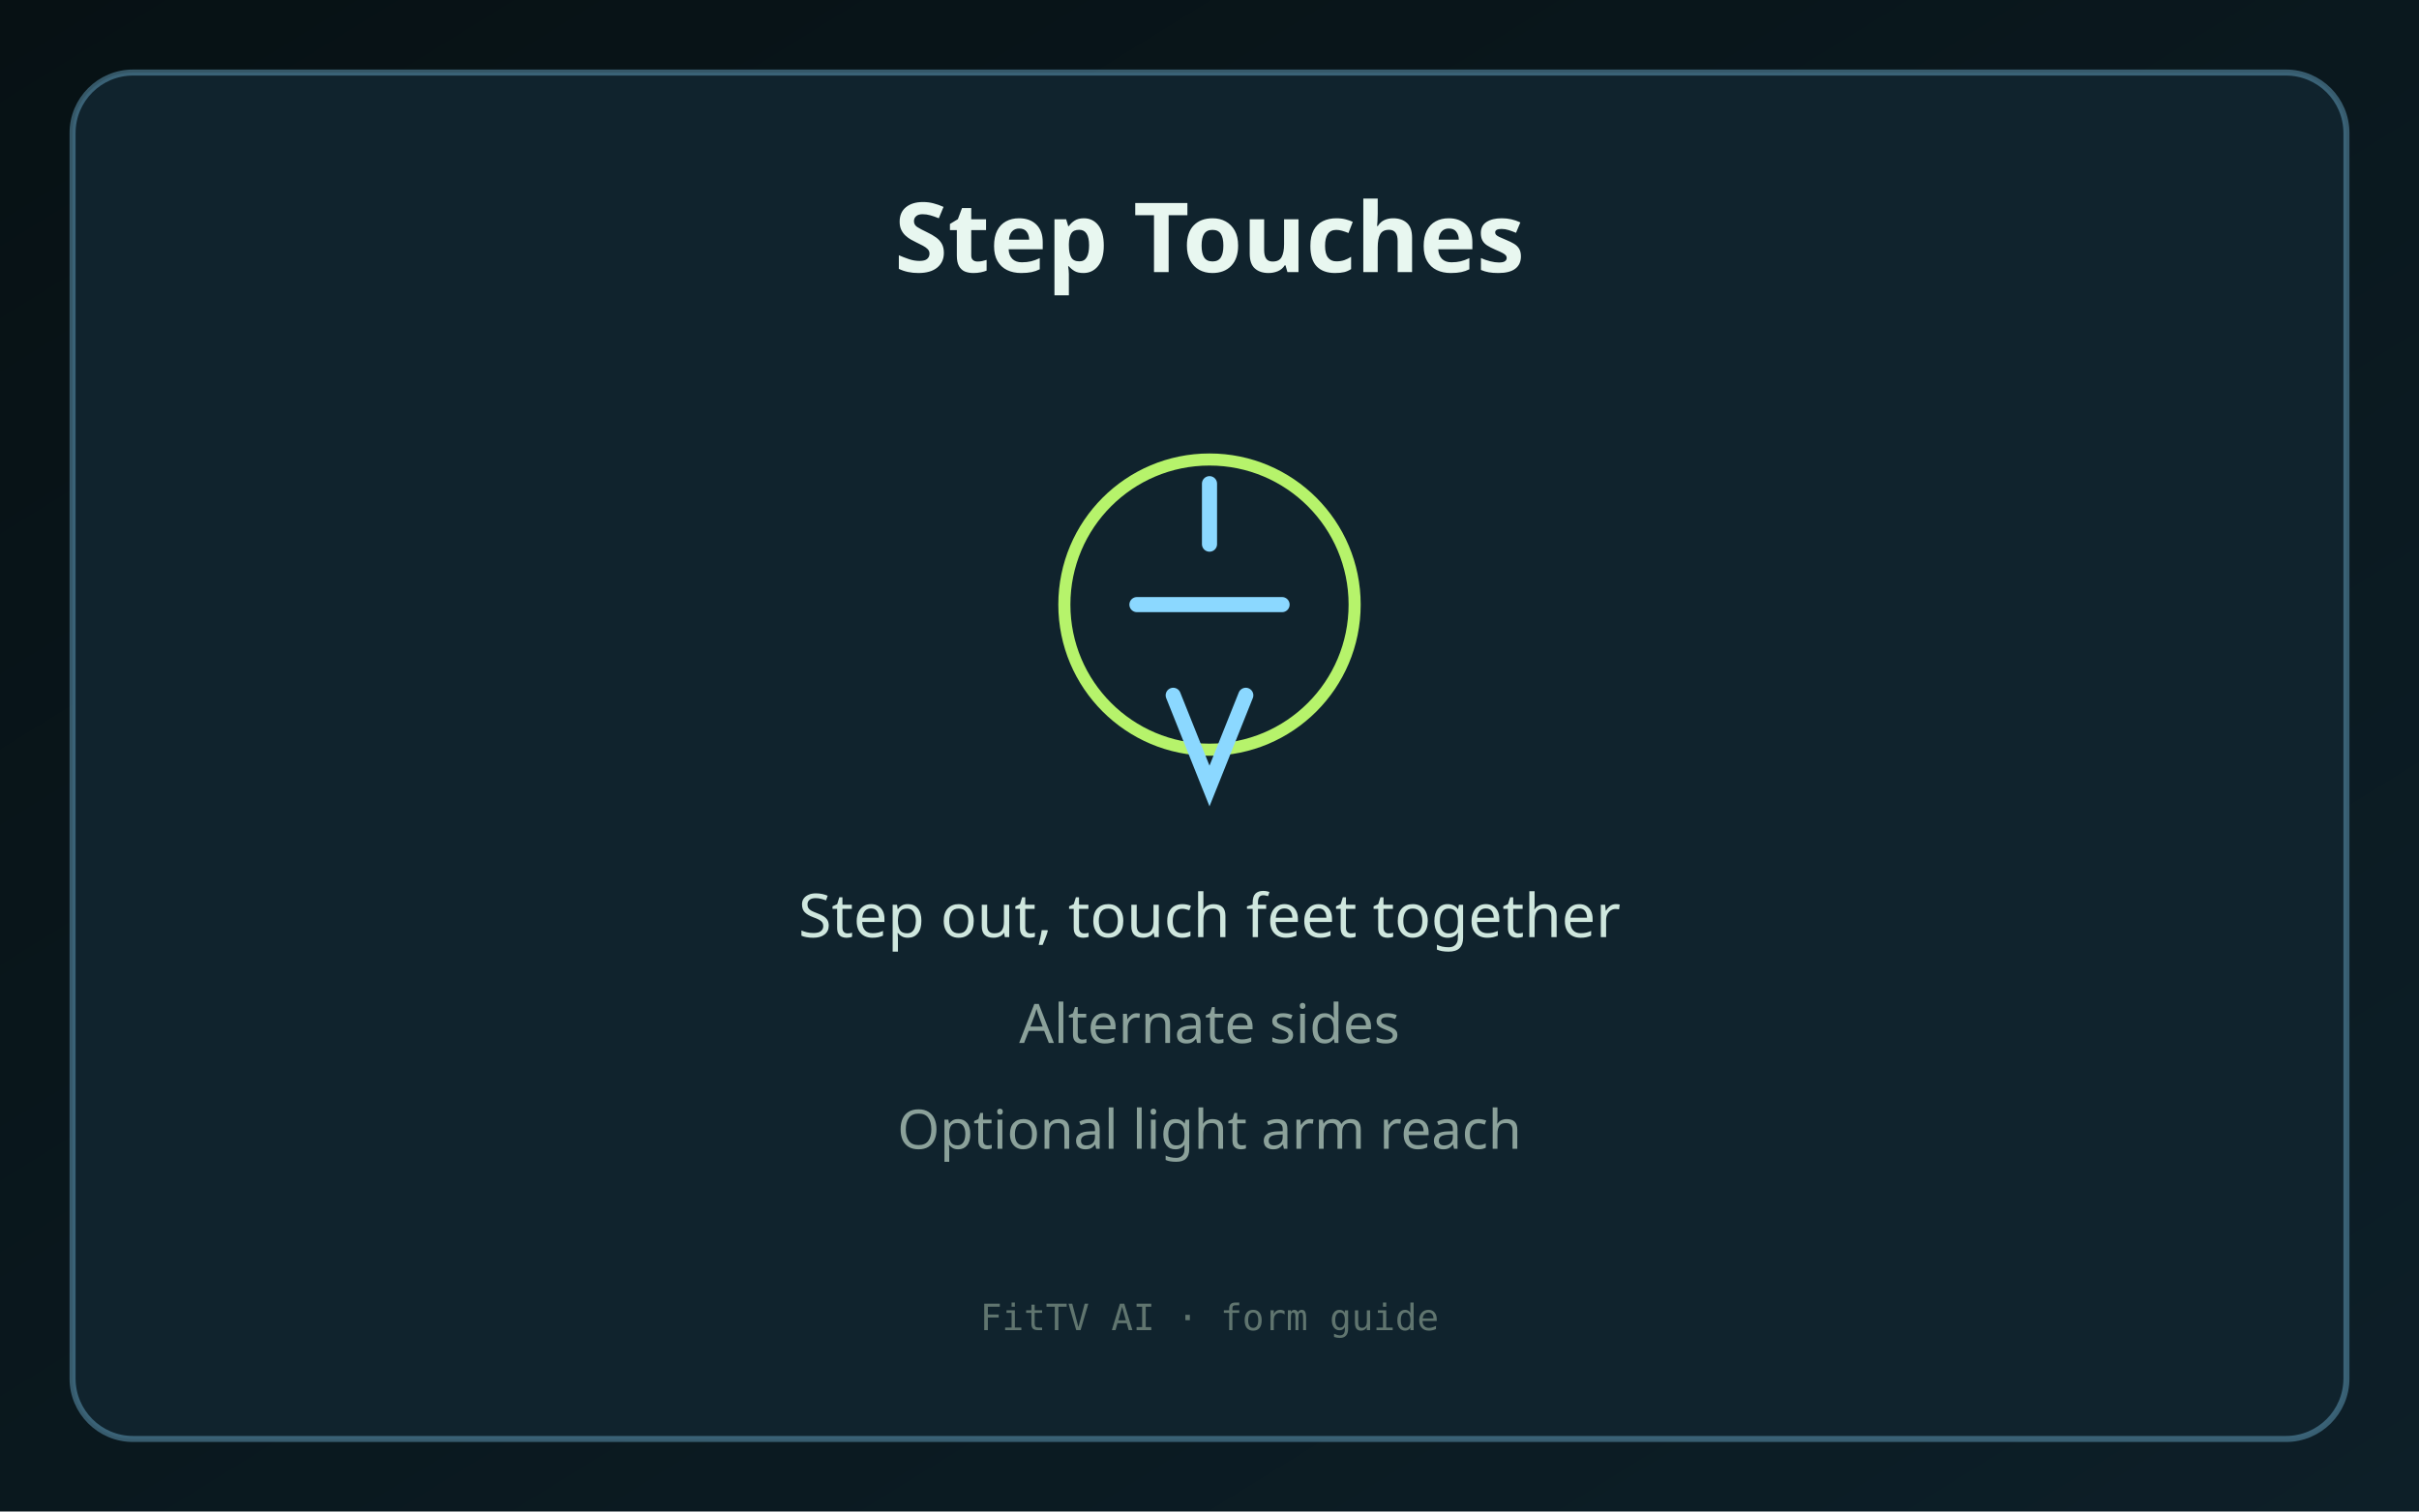
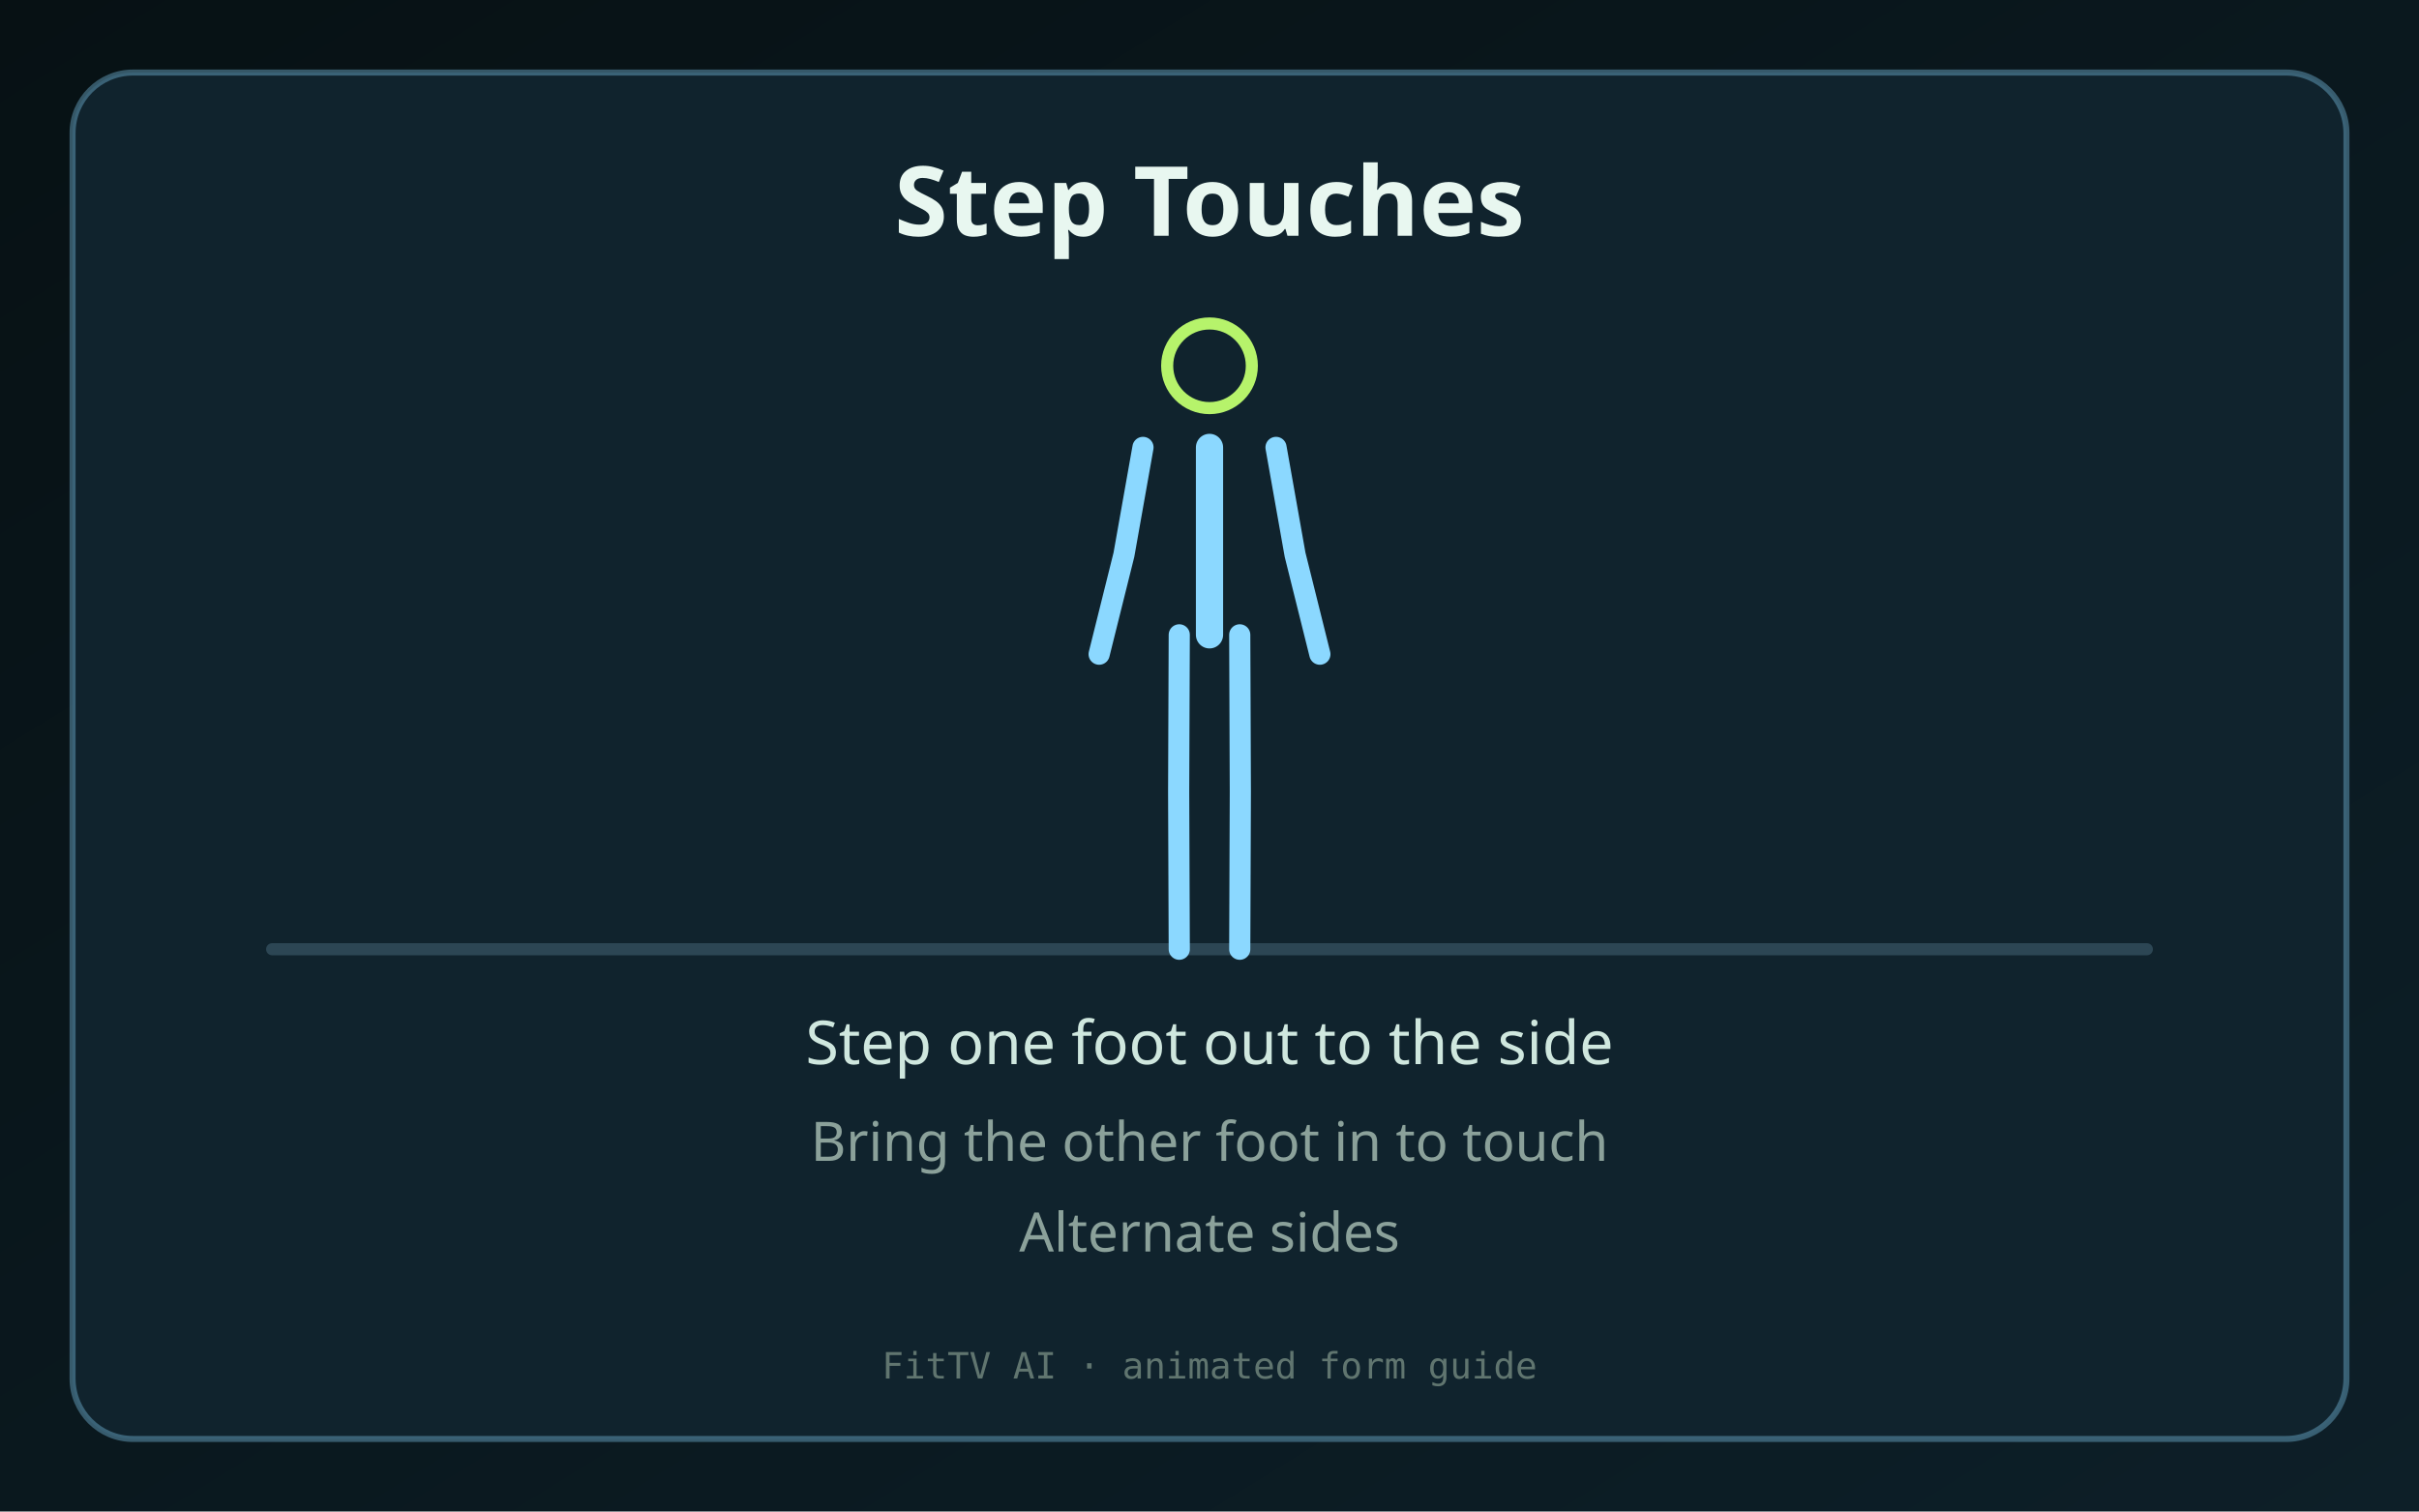
- <svg xmlns="http://www.w3.org/2000/svg" width="800" height="500" viewBox="0 0 800 500">
+ <svg xmlns="http://www.w3.org/2000/svg" width="800" height="500" viewBox="0 0 800 500" role="img" aria-label="Step Touches animated demonstration">
  <defs>
    <linearGradient id="bg" x1="0" y1="0" x2="1" y2="1">
      <stop offset="0%" stop-color="#071114" />
      <stop offset="100%" stop-color="#0d1f28" />
    </linearGradient>
  </defs>
  <rect width="800" height="500" fill="url(#bg)" />
  <rect x="24" y="24" width="752" height="452" rx="20" fill="#10232d" stroke="#8bd8ff" stroke-opacity="0.35" stroke-width="2" />
-   <text x="400" y="90" text-anchor="middle" fill="#e8f7f0" font-family="Segoe UI, system-ui, sans-serif" font-size="32" font-weight="700">Step Touches</text>
-   <circle cx="400" cy="200" r="48" fill="none" stroke="#b6f36b" stroke-width="4" />
-   <path d="M400 160 v20 M376 200 h48 M388 230 l12 30 12-30" fill="none" stroke="#8bd8ff" stroke-width="5" stroke-linecap="round" />
-   <text x="400" y="310" text-anchor="middle" fill="#cfe7de" font-family="Segoe UI, system-ui, sans-serif" font-size="20">Step out, touch feet together</text>
-   <text x="400" y="345" text-anchor="middle" fill="#8ba19a" font-family="Segoe UI, system-ui, sans-serif" font-size="18">Alternate sides</text>
-   <text x="400" y="380" text-anchor="middle" fill="#8ba19a" font-family="Segoe UI, system-ui, sans-serif" font-size="18">Optional light arm reach</text>
-   <text x="400" y="440" text-anchor="middle" fill="#60756f" font-family="ui-monospace, monospace" font-size="12">FitTV AI · form guide</text>
+   <text x="400" y="78" text-anchor="middle" fill="#e8f7f0" font-family="Segoe UI, system-ui, sans-serif" font-size="32" font-weight="700">Step Touches</text>
+   <line x1="90" y1="314" x2="710" y2="314" stroke="#2c4654" stroke-width="4" stroke-linecap="round" />
+   <path d="M390.0 210.0 L389.8 262.0 L390.0 314.0" fill="none" stroke="#8bd8ff" stroke-width="7" stroke-linecap="round" stroke-linejoin="round">
+     <animate attributeName="d" values="M390.0 210.0 L389.8 262.0 L390.0 314.0;M420.0 210.0 L410.0 261.0 L400.4 312.1;M435.0 210.0 L416.8 258.7 L436.0 307.0;M395.0 210.0 L374.1 257.6 L353.7 305.4;M352.0 210.0 L351.8 262.0 L352.0 314.0;M390.0 210.0 L389.8 262.0 L390.0 314.0;M390.0 210.0 L389.8 262.0 L390.0 314.0" dur="5.0s" repeatCount="indefinite" calcMode="spline" keyTimes="0.000;0.167;0.333;0.500;0.667;0.833;1.000" keySplines="0.45 0 0.55 1;0.45 0 0.55 1;0.45 0 0.55 1;0.45 0 0.55 1;0.45 0 0.55 1;0.45 0 0.55 1" />
+   </path>
+   <path d="M378.0 148.0 L371.7 183.5 L363.5 216.4" fill="none" stroke="#8bd8ff" stroke-width="7" stroke-linecap="round" stroke-linejoin="round">
+     <animate attributeName="d" values="M378.0 148.0 L371.7 183.5 L363.5 216.4;M408.0 148.0 L405.5 183.9 L400.8 217.6;M423.0 148.0 L416.7 183.5 L408.5 216.4;M383.0 148.0 L373.1 182.6 L360.3 214.1;M340.0 148.0 L333.7 183.5 L325.5 216.4;M378.0 148.0 L371.7 183.5 L363.5 216.4;M378.0 148.0 L371.7 183.5 L363.5 216.4" dur="5.0s" repeatCount="indefinite" calcMode="spline" keyTimes="0.000;0.167;0.333;0.500;0.667;0.833;1.000" keySplines="0.45 0 0.55 1;0.45 0 0.55 1;0.45 0 0.55 1;0.45 0 0.55 1;0.45 0 0.55 1;0.45 0 0.55 1" />
+   </path>
+   <path d="M400.0 148.0 L400.0 210.0" fill="none" stroke="#8bd8ff" stroke-width="9" stroke-linecap="round" stroke-linejoin="round">
+     <animate attributeName="d" values="M400.0 148.0 L400.0 210.0;M430.0 148.0 L430.0 210.0;M445.0 148.0 L445.0 210.0;M405.0 148.0 L405.0 210.0;M362.0 148.0 L362.0 210.0;M400.0 148.0 L400.0 210.0;M400.0 148.0 L400.0 210.0" dur="5.0s" repeatCount="indefinite" calcMode="spline" keyTimes="0.000;0.167;0.333;0.500;0.667;0.833;1.000" keySplines="0.45 0 0.55 1;0.45 0 0.55 1;0.45 0 0.55 1;0.45 0 0.55 1;0.45 0 0.55 1;0.45 0 0.55 1" />
+   </path>
+   <path d="M410.0 210.0 L410.2 262.0 L410.0 314.0" fill="none" stroke="#8bd8ff" stroke-width="7" stroke-linecap="round" stroke-linejoin="round">
+     <animate attributeName="d" values="M410.0 210.0 L410.2 262.0 L410.0 314.0;M440.0 210.0 L454.6 259.9 L468.8 309.9;M455.0 210.0 L455.7 262.0 L456.0 314.0;M415.0 210.0 L429.6 259.9 L443.8 309.9;M372.0 210.0 L390.8 258.5 L372.0 307.0;M410.0 210.0 L410.2 262.0 L410.0 314.0;M410.0 210.0 L410.2 262.0 L410.0 314.0" dur="5.0s" repeatCount="indefinite" calcMode="spline" keyTimes="0.000;0.167;0.333;0.500;0.667;0.833;1.000" keySplines="0.45 0 0.55 1;0.45 0 0.55 1;0.45 0 0.55 1;0.45 0 0.55 1;0.45 0 0.55 1;0.45 0 0.55 1" />
+   </path>
+   <path d="M422.0 148.0 L428.3 183.5 L436.5 216.4" fill="none" stroke="#8bd8ff" stroke-width="7" stroke-linecap="round" stroke-linejoin="round">
+     <animate attributeName="d" values="M422.0 148.0 L428.3 183.5 L436.5 216.4;M452.0 148.0 L461.9 182.6 L474.7 214.1;M467.0 148.0 L473.3 183.5 L481.5 216.4;M427.0 148.0 L429.5 183.9 L434.2 217.6;M384.0 148.0 L390.3 183.5 L398.5 216.4;M422.0 148.0 L428.3 183.5 L436.5 216.4;M422.0 148.0 L428.3 183.5 L436.5 216.4" dur="5.0s" repeatCount="indefinite" calcMode="spline" keyTimes="0.000;0.167;0.333;0.500;0.667;0.833;1.000" keySplines="0.45 0 0.55 1;0.45 0 0.55 1;0.45 0 0.55 1;0.45 0 0.55 1;0.45 0 0.55 1;0.45 0 0.55 1" />
+   </path>
+   <circle cx="400.0" cy="121.0" r="14" fill="#10232d" stroke="#b6f36b" stroke-width="4">
+     <animate attributeName="cx" values="400.0;430.0;445.0;405.0;362.0;400.0;400.0" dur="5.0s" repeatCount="indefinite" calcMode="spline" keyTimes="0.000;0.167;0.333;0.500;0.667;0.833;1.000" keySplines="0.45 0 0.55 1;0.45 0 0.55 1;0.45 0 0.55 1;0.45 0 0.55 1;0.45 0 0.55 1;0.45 0 0.55 1" />
+     <animate attributeName="cy" values="121.0;121.0;121.0;121.0;121.0;121.0;121.0" dur="5.0s" repeatCount="indefinite" calcMode="spline" keyTimes="0.000;0.167;0.333;0.500;0.667;0.833;1.000" keySplines="0.45 0 0.55 1;0.45 0 0.55 1;0.45 0 0.55 1;0.45 0 0.55 1;0.45 0 0.55 1;0.45 0 0.55 1" />
+   </circle>
+   <text x="400" y="352" text-anchor="middle" fill="#cfe7de" font-family="Segoe UI, system-ui, sans-serif" font-size="20">Step one foot out to the side</text>
+   <text x="400" y="384" text-anchor="middle" fill="#8ba19a" font-family="Segoe UI, system-ui, sans-serif" font-size="18">Bring the other foot in to touch</text>
+   <text x="400" y="414" text-anchor="middle" fill="#8ba19a" font-family="Segoe UI, system-ui, sans-serif" font-size="18">Alternate sides</text>
+   <text x="400" y="456" text-anchor="middle" fill="#60756f" font-family="ui-monospace, monospace" font-size="12">FitTV AI · animated form guide</text>
</svg>
